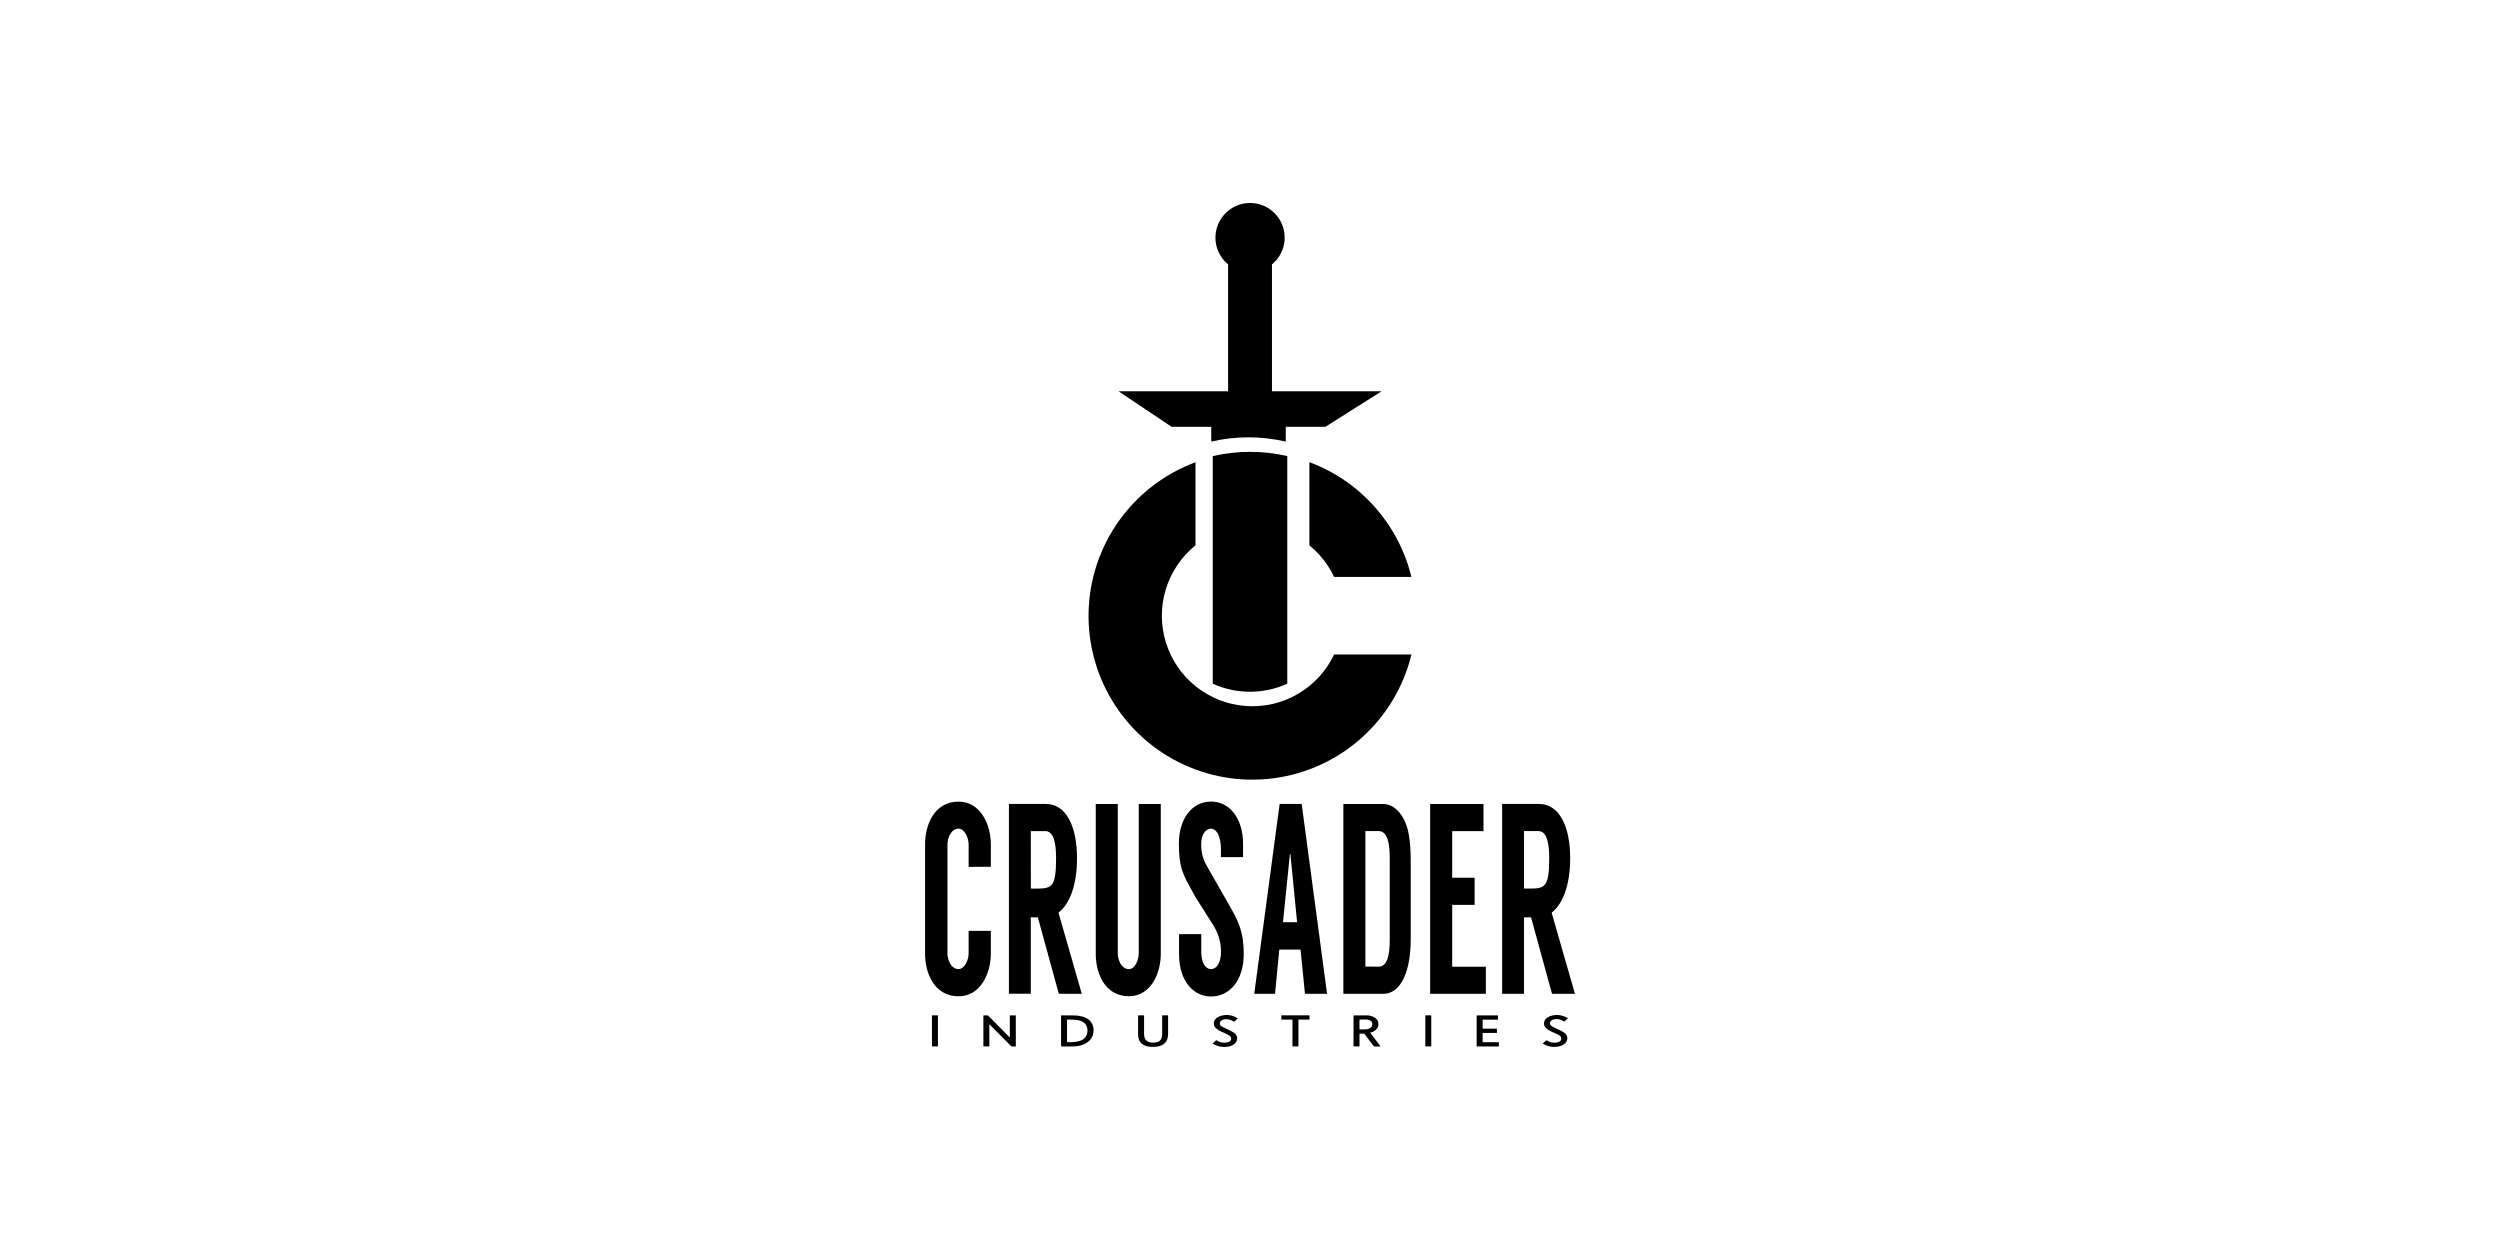
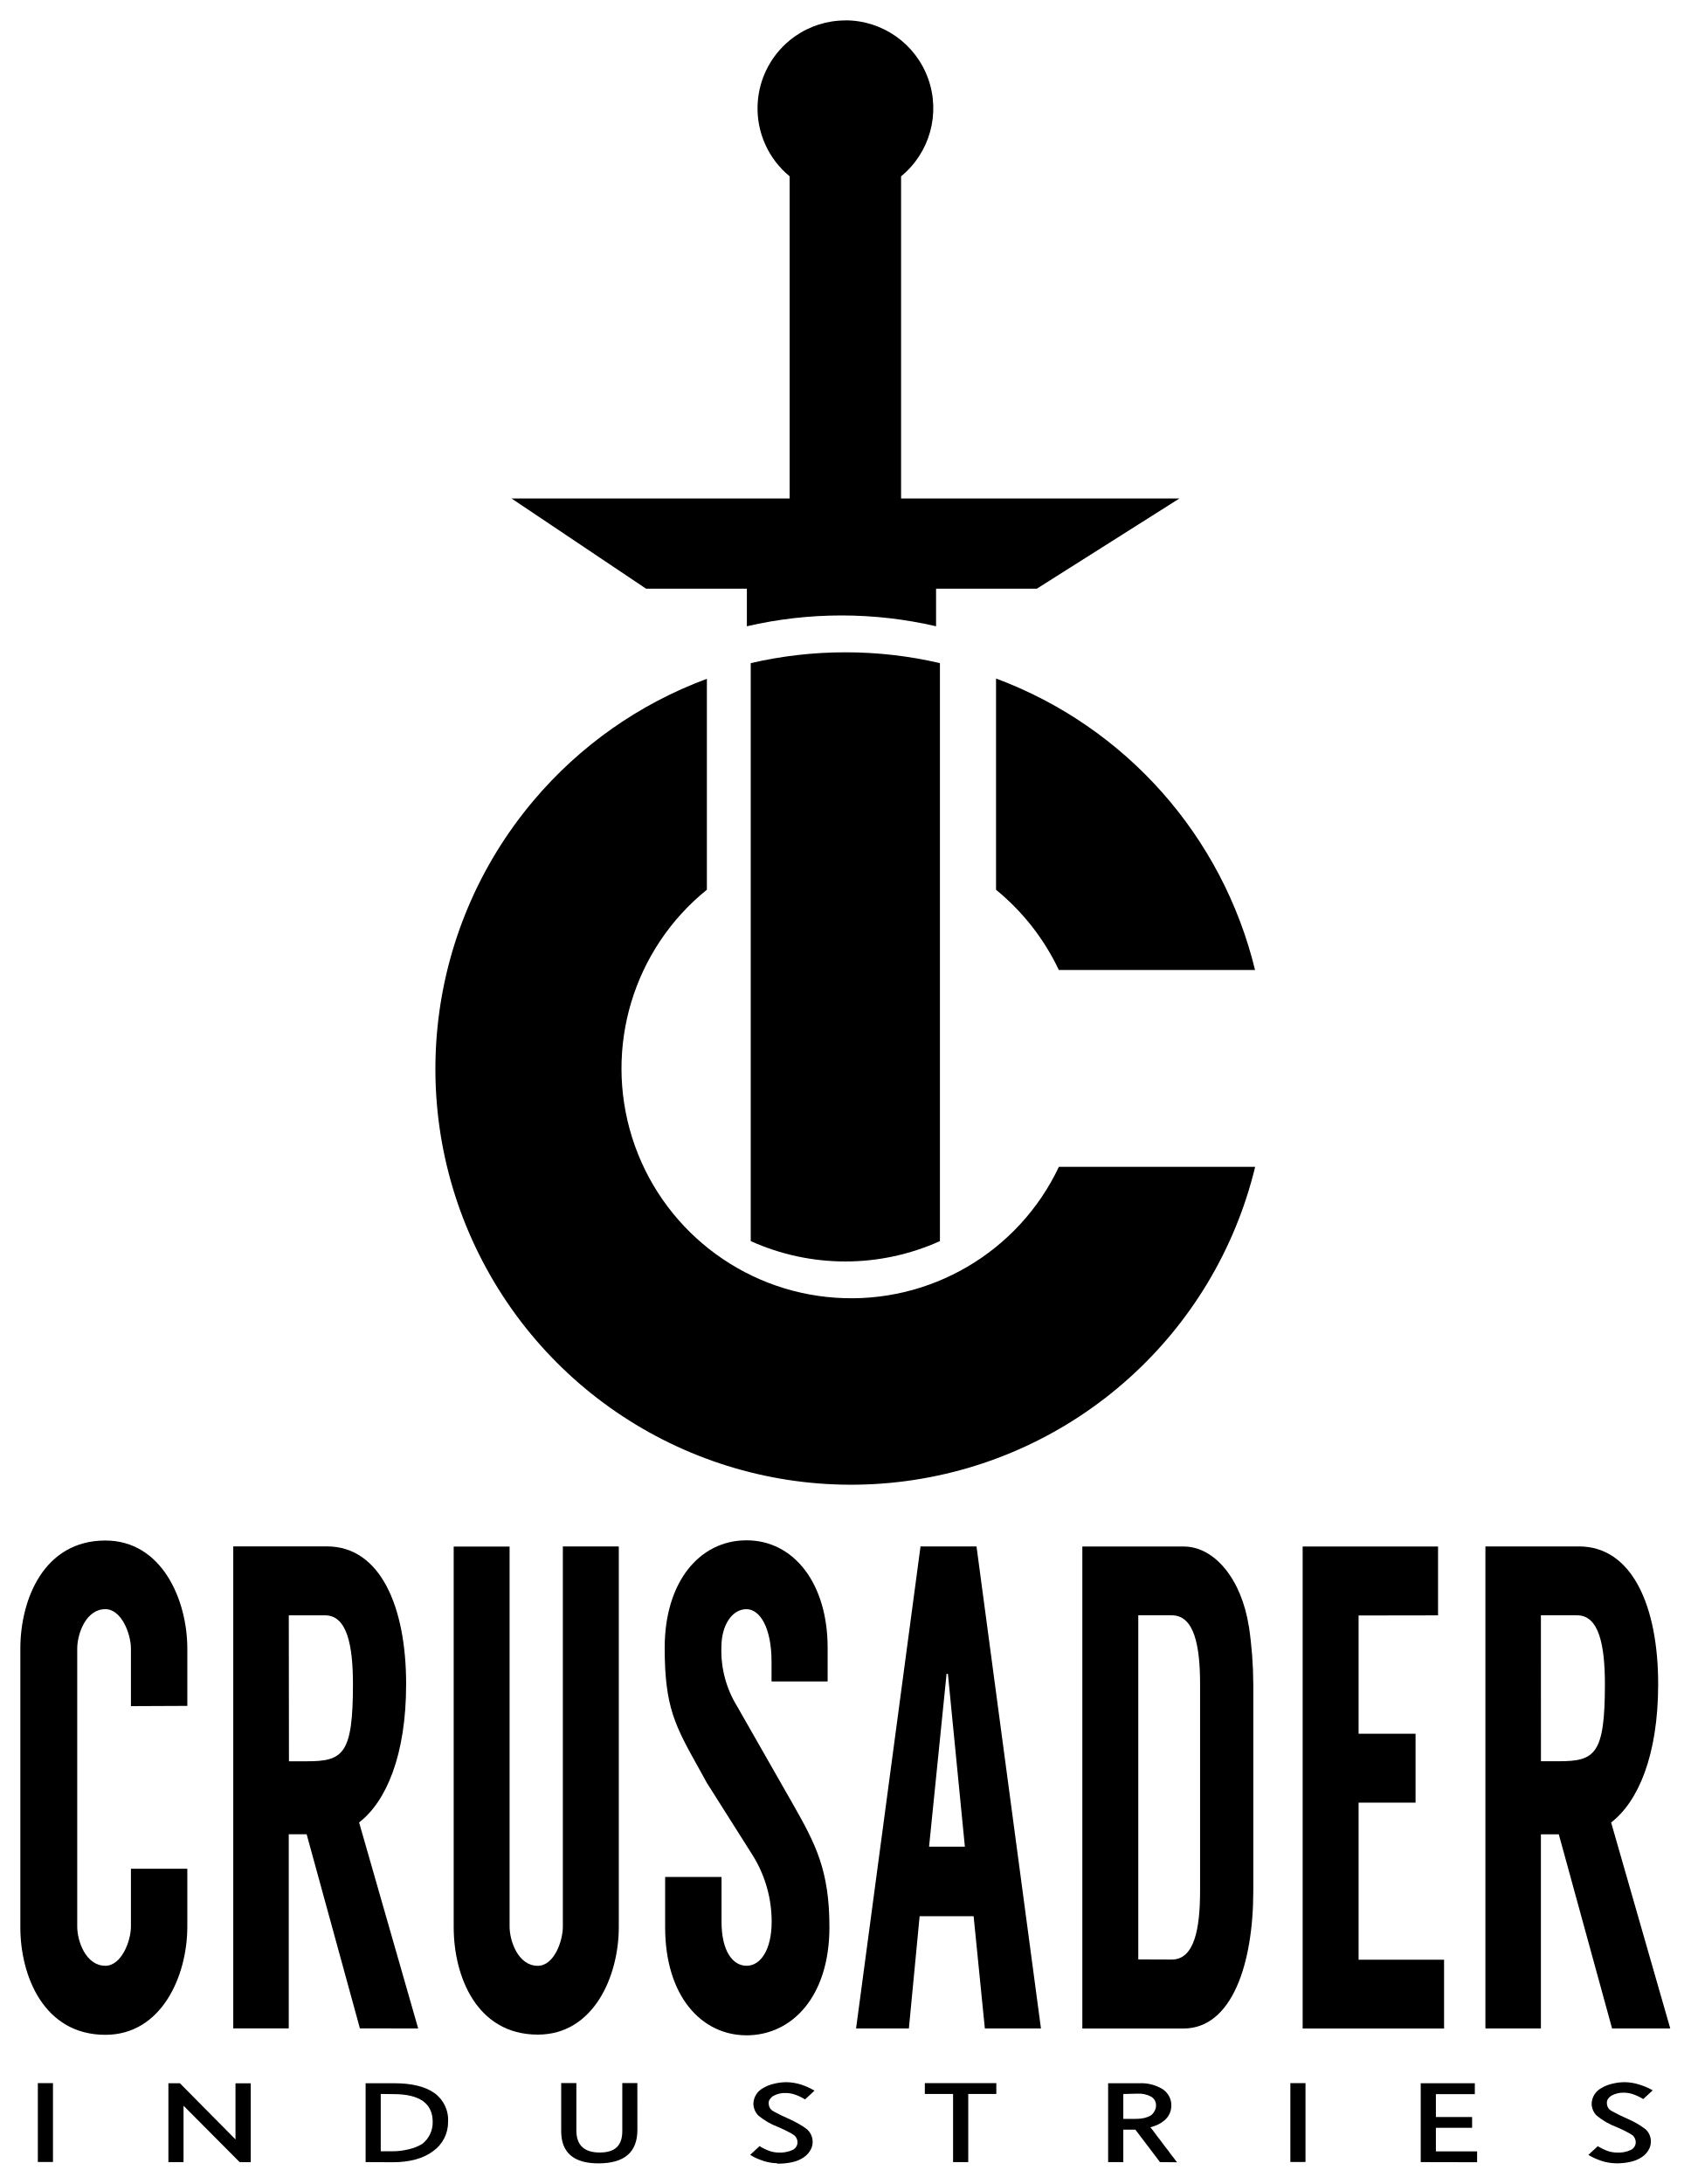
- <svg xmlns="http://www.w3.org/2000/svg" fill="none" viewBox="0 0 156 78">
+ <svg xmlns="http://www.w3.org/2000/svg" height="53.67" width="41.552" fill="none" viewBox="57.224 12.165 41.552 53.67">
  <path fill="currentColor" d="M76.757 13.062A2.16 2.16 0 0 1 78 12.667v-.002a2.161 2.161 0 0 1 1.371 3.833v7.917h6.841l-3.505 2.217h-2.476v.923a10.3 10.3 0 0 0-4.65 0v-.923h-2.477l-3.307-2.217h6.835v-7.917a2.162 2.162 0 0 1 .125-3.436M78 28.195c-.782 0-1.562.089-2.324.266v14.203a5.65 5.65 0 0 0 4.65 0V28.461A10.2 10.2 0 0 0 78 28.195M81.705 34.032v-5.193a10.22 10.22 0 0 1 6.366 7.162h-4.823a5.66 5.66 0 0 0-1.543-1.97" />
  <path fill="currentColor" d="M70.34 31.836a10.2 10.2 0 0 1 4.258-2.99v5.183a5.647 5.647 0 1 0 8.652 6.81h4.824a10.218 10.218 0 1 1-17.734-9.003M77.566 53.485v-.829c0-1.573-.826-2.639-1.992-2.639s-2.013 1.032-2.013 2.64c0 1.458.253 1.913.843 2.97q.09.163.19.345l1.145 1.81c.295.484.452 1.04.451 1.608 0 .693-.275 1.082-.615 1.082s-.617-.356-.617-1.082v-1.1h-1.386v1.234c0 1.693.891 2.657 2.002 2.657 1.112 0 2.036-.948 2.036-2.657 0-1.4-.342-2.046-.892-3.015l-1.378-2.415a2.6 2.6 0 0 1-.385-1.455c0-.538.264-.93.616-.93.33 0 .616.456.616 1.285v.491zM61.828 52.679v1.407l-1.386.006v-1.413c0-.36-.231-.97-.628-.97-.483 0-.692.614-.692.97v6.829c0 .355.209.964.692.964.397 0 .628-.609.628-.964v-1.42h1.386v1.425c0 1.201-.627 2.656-2.014 2.656-1.517 0-2.09-1.455-2.09-2.64v-6.85c0-1.202.573-2.657 2.09-2.657 1.387 0 2.014 1.455 2.014 2.657M75.99 65.269q.165.052.338.057v.009q.188.003.372-.037a.8.8 0 0 0 .271-.113.55.55 0 0 0 .168-.174.41.41 0 0 0-.073-.514 1.263 1.263 0 0 0-.195-.131 2 2 0 0 0-.135-.074l-.148-.07-.126-.057-.034-.016-.032-.017-.021-.01-.018-.01-.01-.004-.096-.05a1 1 0 0 1-.066-.043.2.2 0 0 1-.05-.072.3.3 0 0 1-.019-.094q0-.054.03-.097a.3.3 0 0 1 .079-.079.6.6 0 0 1 .323-.074.7.7 0 0 1 .215.039q.13.045.248.118l.232-.215a1.6 1.6 0 0 0-.332-.15 1.3 1.3 0 0 0-.34-.058 1.3 1.3 0 0 0-.331.04.9.9 0 0 0-.264.107.45.45 0 0 0-.235.378.43.43 0 0 0 .119.292q.222.185.494.286.148.065.25.119.079.038.15.09a.24.24 0 0 1 .072.165.21.21 0 0 1-.121.188.73.73 0 0 1-.351.064.7.7 0 0 1-.215-.038 1.2 1.2 0 0 1-.246-.12l-.232.216q.155.093.33.149M58.526 63.356v1.938h-.372v-1.938zM63.114 65.297l-1.379-1.386v1.386h-.372v-1.938h.283l1.366 1.38v-1.378h.375v1.938z" />
  <path fill="currentColor" fill-rule="evenodd" d="M66.21 63.359v1.938l.67.003q.629 0 .994-.276a.87.87 0 0 0 .363-.719.81.81 0 0 0-.336-.705q-.339-.24-.985-.241zm.372 1.672v-1.409l.308.004q.969-.001.969.682a.67.67 0 0 1-.253.539 1 1 0 0 1-.145.074 1 1 0 0 1-.178.058 1.7 1.7 0 0 1-.426.052z" clip-rule="evenodd" />
  <path fill="currentColor" d="M72.89 64.505q0 .822-.956.823-.918 0-.917-.795v-1.178h.373v1.161q0 .546.575.545c.383 0 .554-.176.554-.528v-1.178h.37zM81.022 63.623v1.674h-.373v-1.674h-.694v-.267h1.757v.267z" />
  <path fill="currentColor" fill-rule="evenodd" d="m85.13 64.5.605.797.42.004-.023-.027-.028-.036-.029-.04-.023-.03-.02-.025-.03-.039-.048-.066-.116-.15-.108-.146-.027-.033-.024-.032-.016-.02-.03-.041-.017-.022-.06-.082-.016-.018-.014-.02-.015-.016-.013-.017q.099-.025.19-.067a.8.8 0 0 0 .153-.1.47.47 0 0 0 .172-.373.45.45 0 0 0-.053-.22.5.5 0 0 0-.156-.174 1 1 0 0 0-.575-.148h-.769v1.938h.373V64.5zm-.297-.265v-.612l.343-.008a.63.63 0 0 1 .343.075.24.24 0 0 1 .118.216.26.26 0 0 1-.036.135.3.3 0 0 1-.09.108.6.6 0 0 1-.161.064 1 1 0 0 1-.206.022z" clip-rule="evenodd" />
  <path fill="currentColor" d="M89.311 63.356v1.938h-.372v-1.938zM92.143 63.359v1.938l1.386.003v-.266h-1.013v-.58h.89v-.265h-.89v-.563h.957v-.267zM96.93 65.326a1.2 1.2 0 0 1-.337-.057 1.6 1.6 0 0 1-.33-.149l.233-.215q.117.073.245.12.105.035.216.037a.7.7 0 0 0 .35-.064.21.21 0 0 0 .121-.188.24.24 0 0 0-.07-.166 1 1 0 0 0-.151-.09 4 4 0 0 0-.25-.118 1.7 1.7 0 0 1-.494-.286.42.42 0 0 1-.119-.292.45.45 0 0 1 .235-.378.9.9 0 0 1 .264-.107q.163-.042.33-.04.174.005.34.058.174.052.332.142l-.233.215a1.2 1.2 0 0 0-.247-.118.7.7 0 0 0-.215-.039.6.6 0 0 0-.324.075.3.3 0 0 0-.08.078.17.17 0 0 0-.028.097q0 .049.018.095.019.04.05.072.033.023.066.042a2 2 0 0 0 .125.064l.039.02.015.008.02.01.012.006.126.057q.075.034.149.07a2 2 0 0 1 .33.204.4.4 0 0 1 .132.3.4.4 0 0 1-.06.215.5.5 0 0 1-.167.173.8.8 0 0 1-.272.113q-.184.041-.372.037z" />
  <path fill="currentColor" fill-rule="evenodd" d="M67.502 62.012 66.05 56.95c.66-.508 1.156-1.641 1.156-3.4 0-1.895-.628-3.384-1.949-3.384h-2.3v11.845h1.364v-4.77h.44l1.309 4.77zm-3.18-10.151h.896c.538 0 .681.745.681 1.692 0 1.723-.242 1.894-1.133 1.894h-.44z" clip-rule="evenodd" />
  <path fill="currentColor" d="M71.058 59.508v-9.34h1.375v9.356c0 1.202-.616 2.64-1.99 2.64-1.507 0-2.068-1.438-2.068-2.64V50.17h1.374v9.339c0 .355.21.964.693.964.401 0 .616-.609.616-.964" />
  <path fill="currentColor" fill-rule="evenodd" d="M82.809 62.012H81.43l-.276-2.758h-1.327l-.264 2.758h-1.298l1.584-11.845h1.376zm-2.32-8.713-.43 4.246h.88l-.417-4.246zM87.918 52.132c-.175-1.134-.825-1.963-1.606-1.963h-2.486v11.845h2.486c1.185 0 1.716-1.574 1.716-3.384v-5.077a10 10 0 0 0-.108-1.421zm-2.717 8.184V51.86h.825c.55 0 .694.745.694 1.692v5.075c0 .948-.144 1.692-.694 1.692z" clip-rule="evenodd" />
  <path fill="currentColor" d="M92.569 50.169v1.692l-1.953.003v2.907h1.4v1.692h-1.4v3.861h2.101v1.69h-3.476V50.169z" />
  <path fill="currentColor" fill-rule="evenodd" d="m98.276 62.012-1.453-5.061c.66-.508 1.156-1.641 1.156-3.4 0-1.895-.628-3.384-1.948-3.384h-2.298v11.845h1.364v-4.77h.44l1.309 4.77zM95.097 51.86h.892c.538 0 .681.745.681 1.692 0 1.723-.242 1.894-1.132 1.894h-.44z" clip-rule="evenodd" />
</svg>
